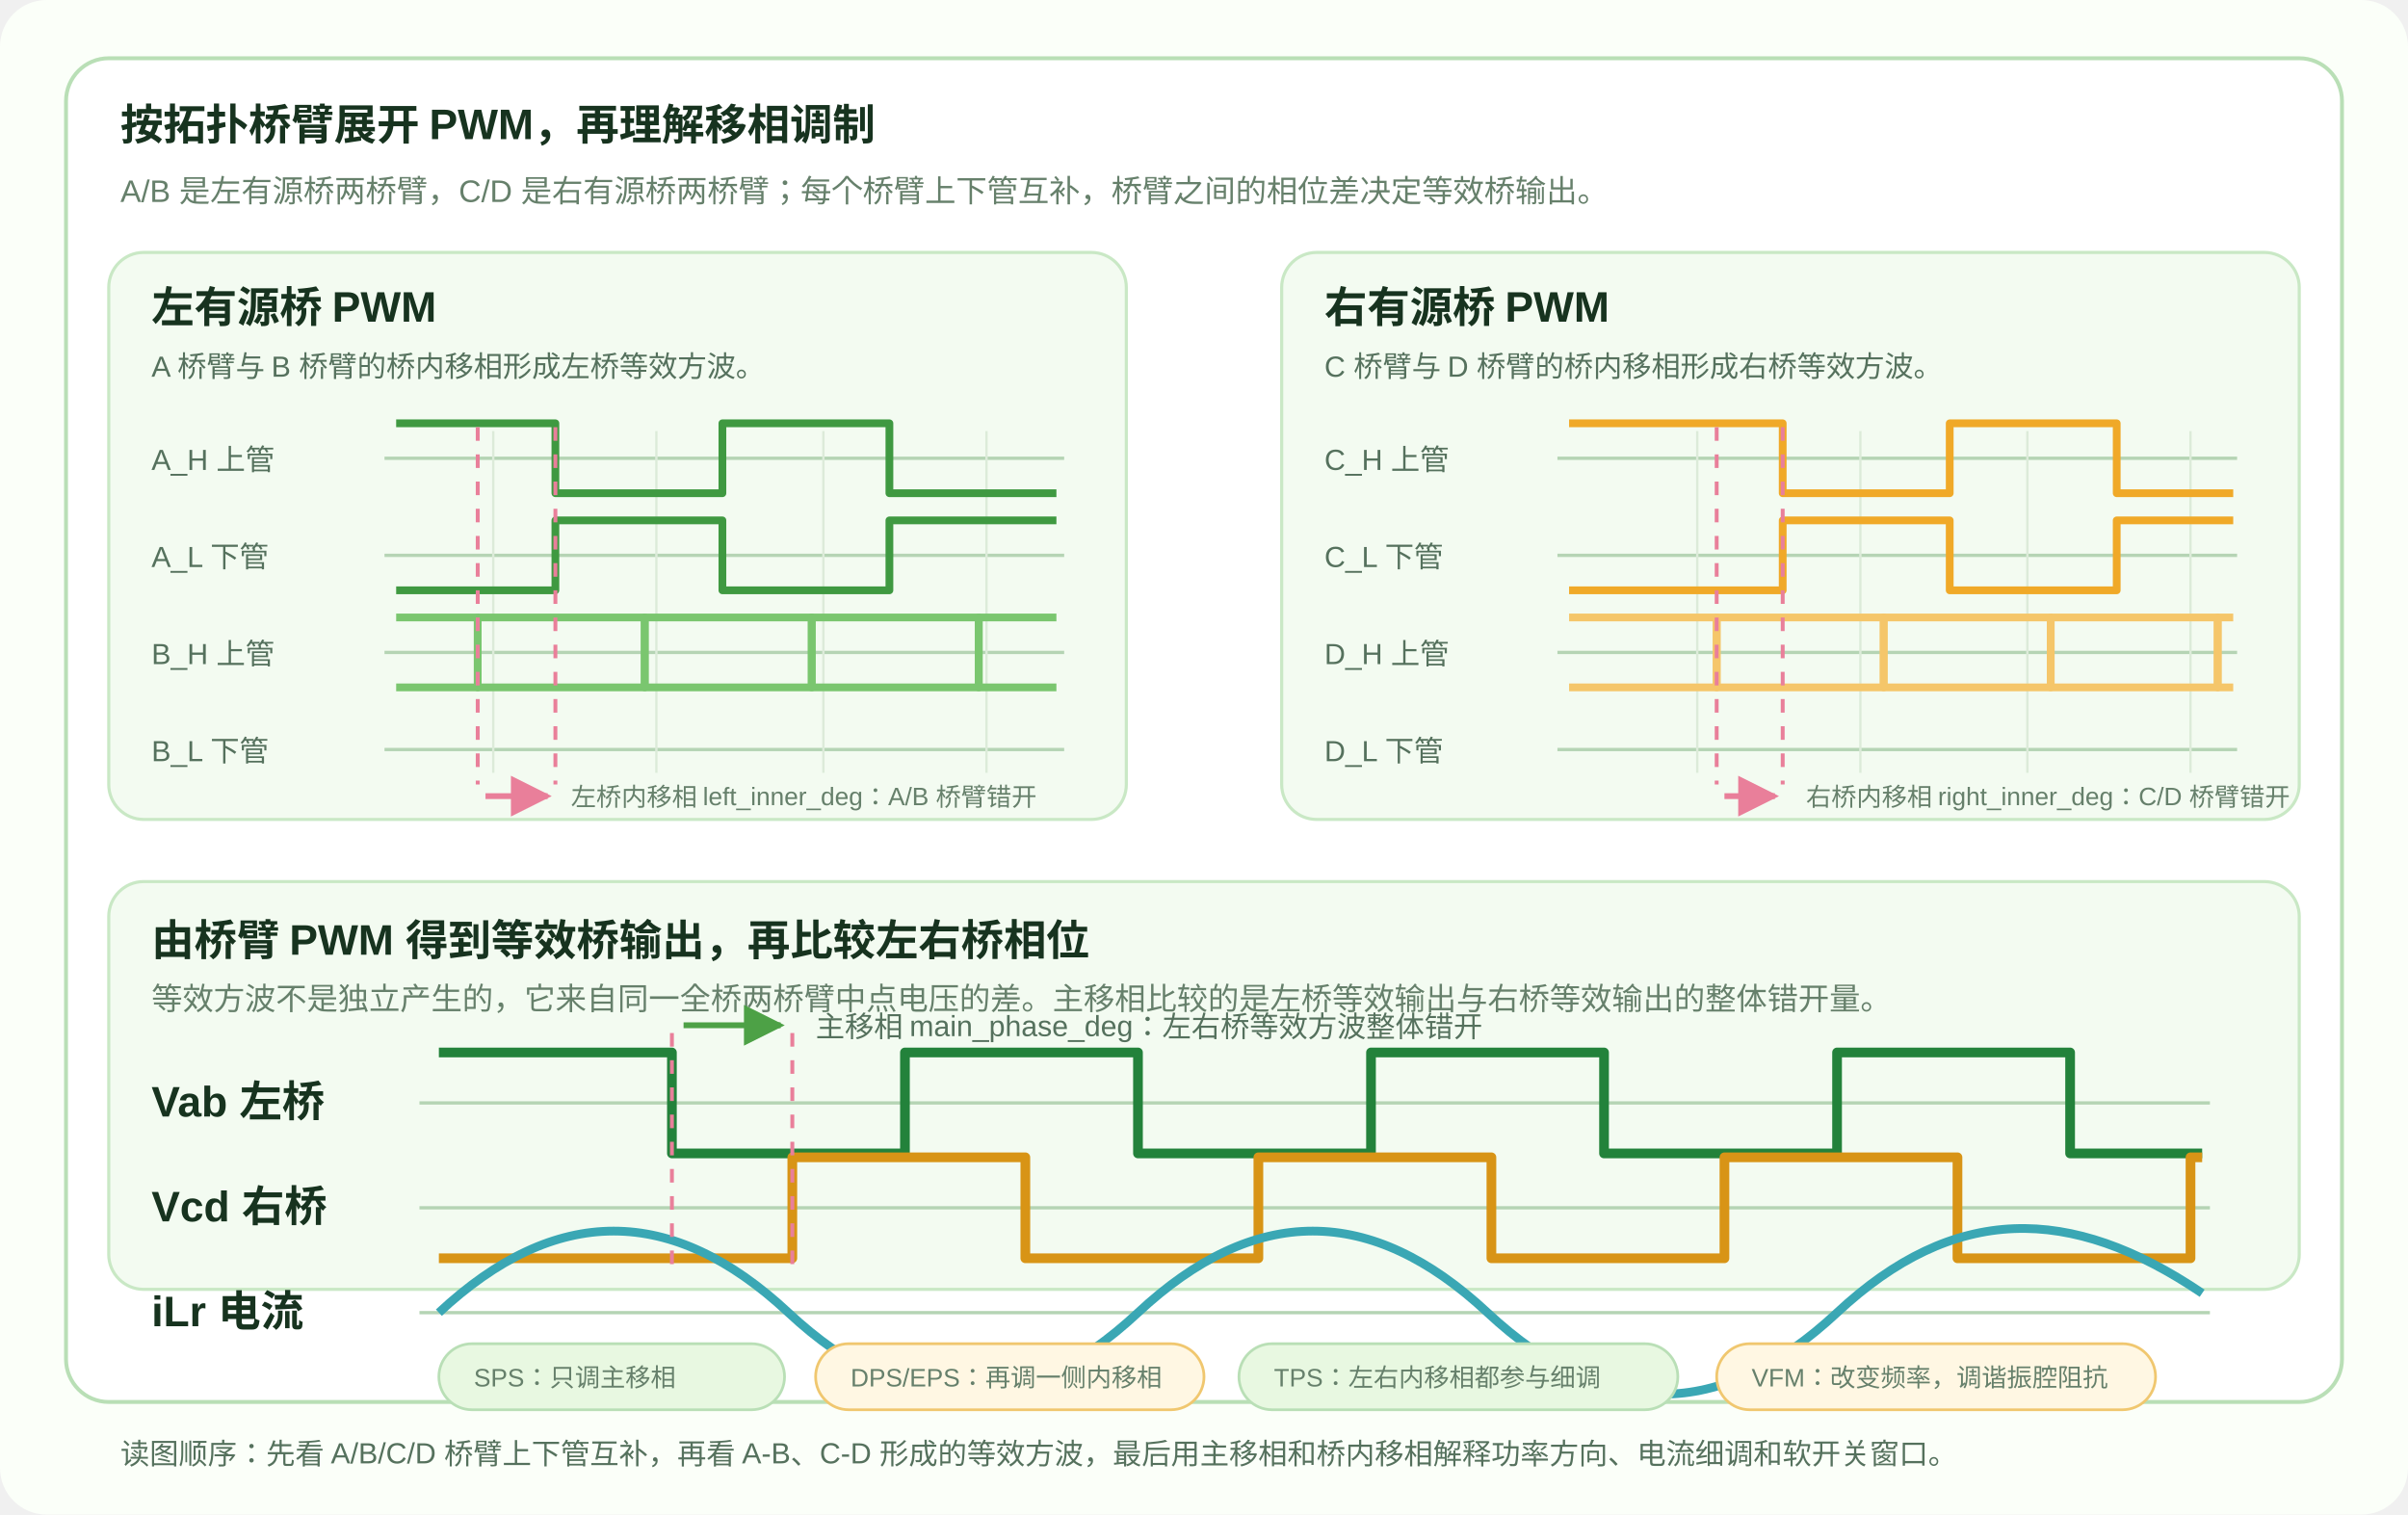
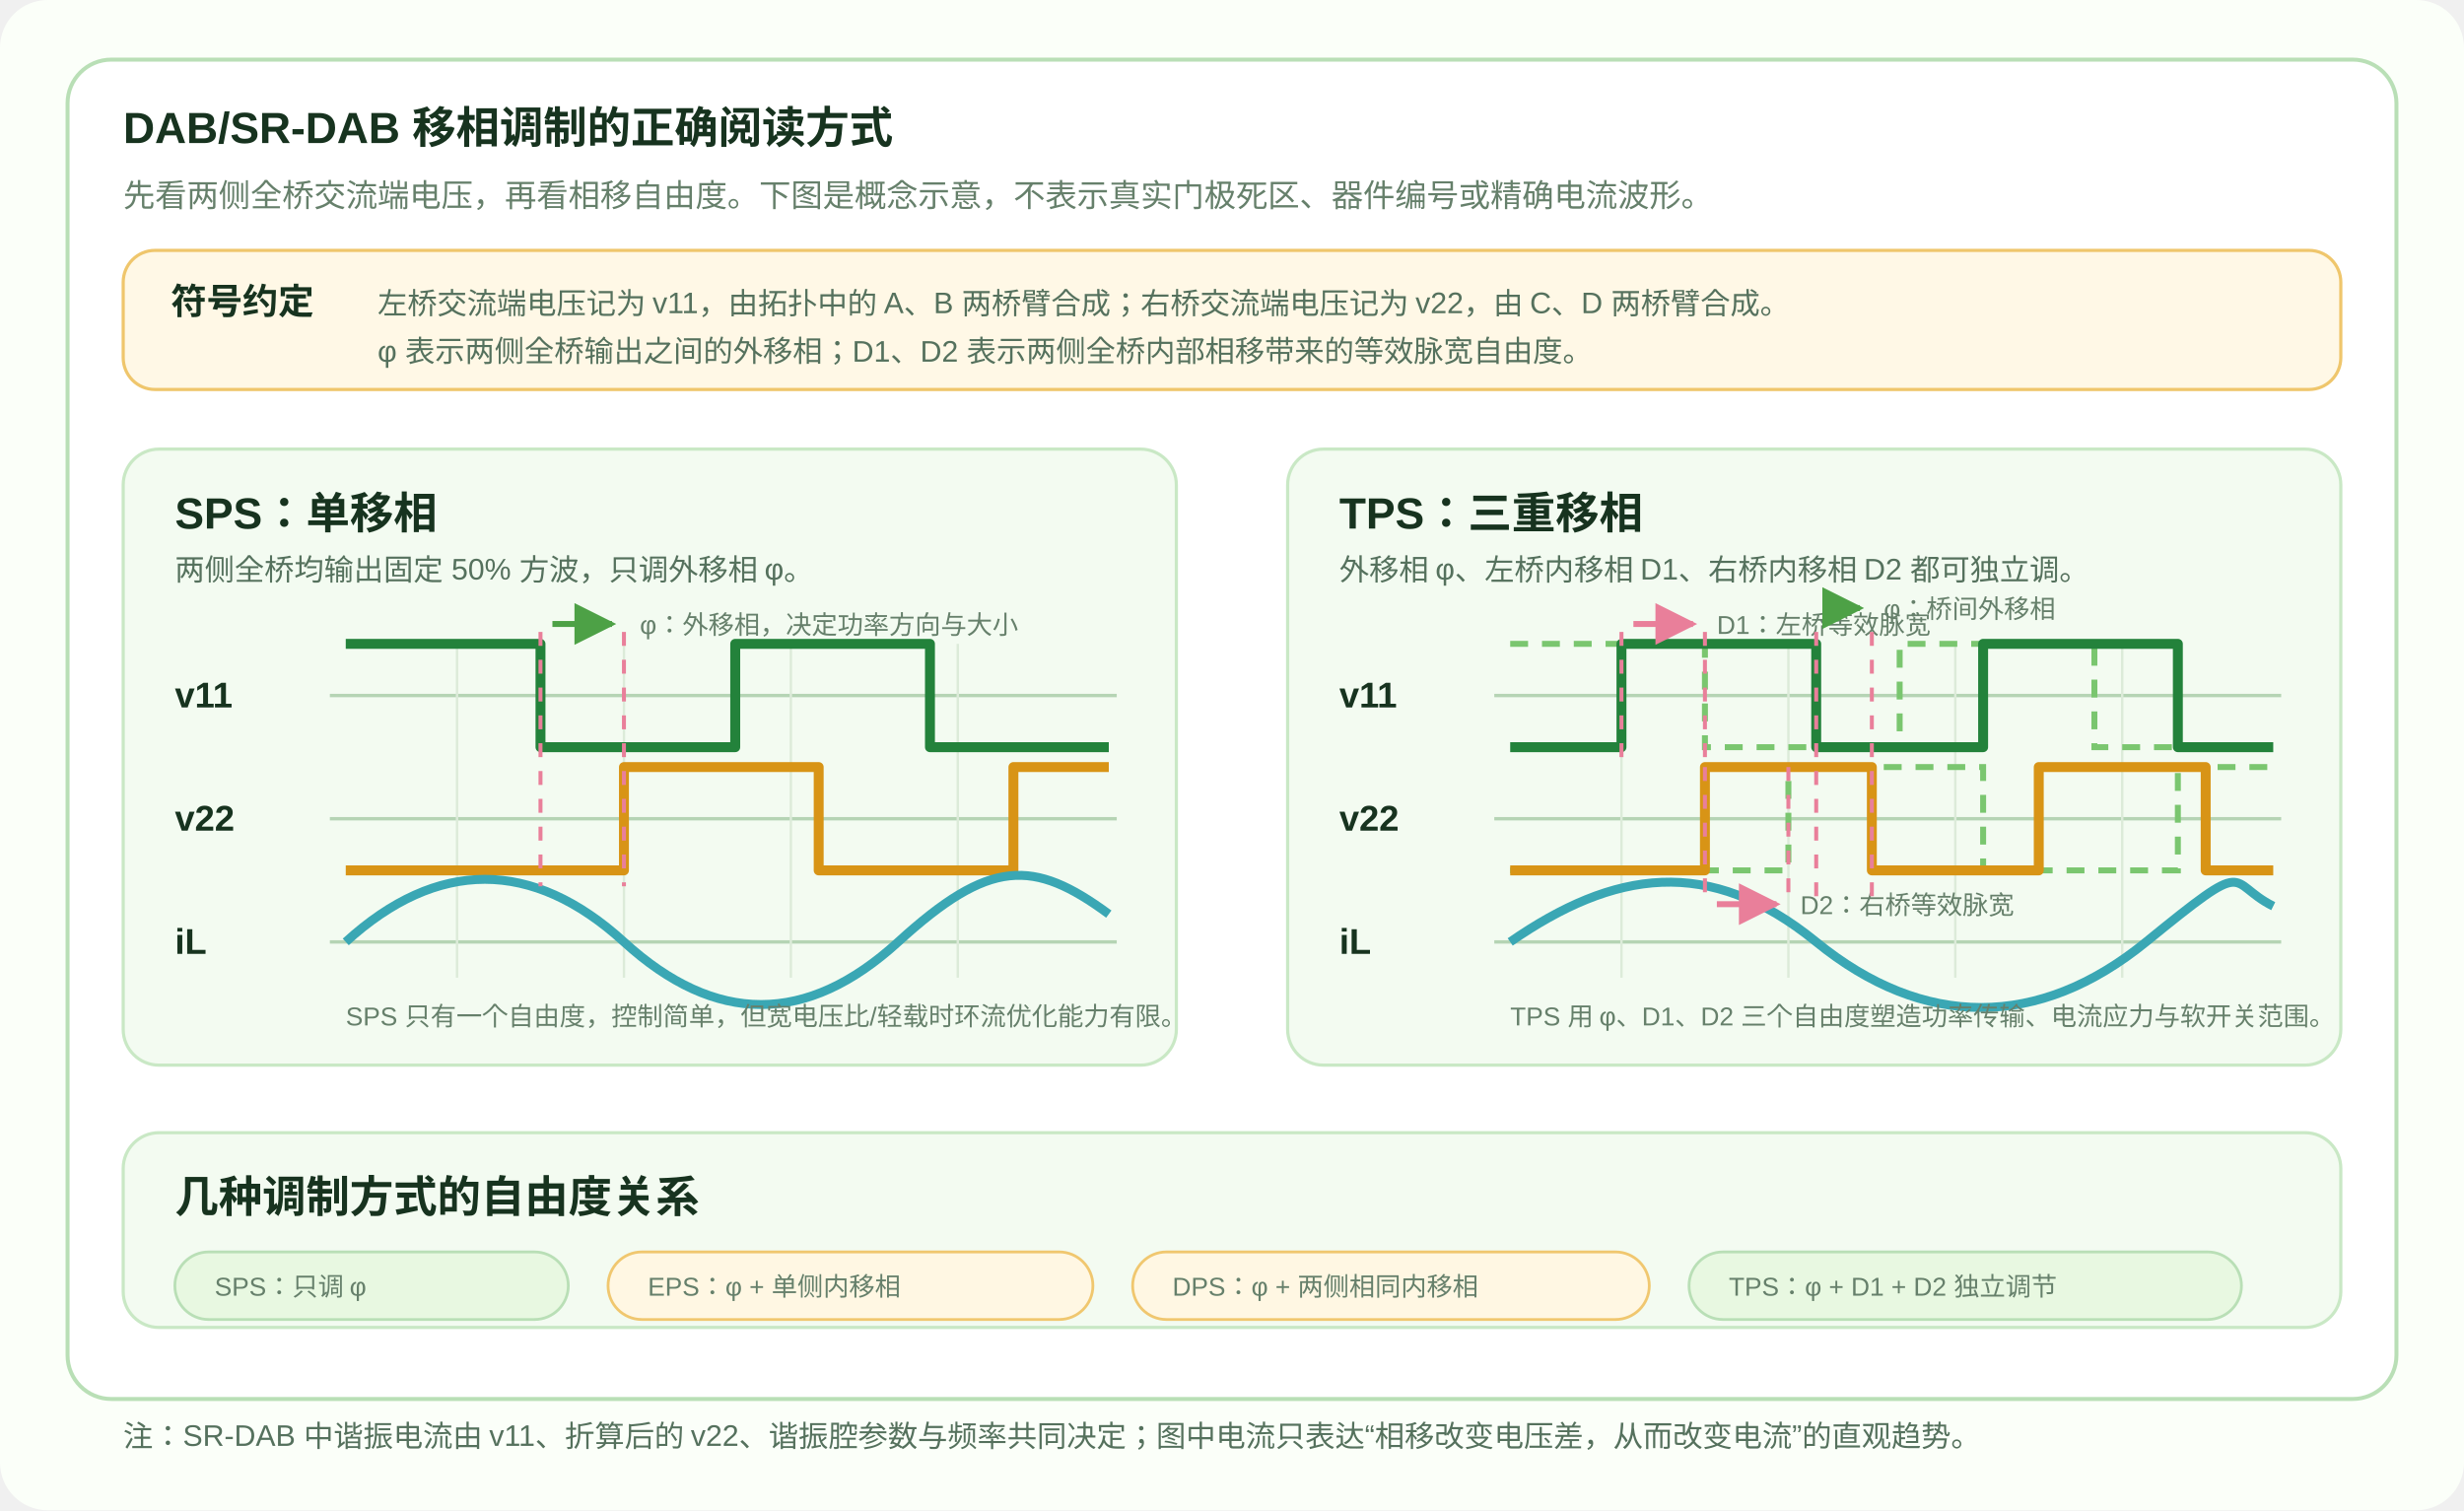
- <svg xmlns="http://www.w3.org/2000/svg" viewBox="0 0 1240 780" role="img" aria-labelledby="title desc">
+ <svg xmlns="http://www.w3.org/2000/svg" viewBox="0 0 1240 760" role="img" aria-labelledby="title desc">
  <defs>
    <marker id="arrow-green" viewBox="0 0 10 10" refX="9" refY="5" markerWidth="7" markerHeight="7" orient="auto">
      <path d="M0 0 L10 5 L0 10Z" fill="#4da146" />
    </marker>
    <marker id="arrow-rose" viewBox="0 0 10 10" refX="9" refY="5" markerWidth="7" markerHeight="7" orient="auto">
      <path d="M0 0 L10 5 L0 10Z" fill="#e97f9a" />
    </marker>
    <style>
      .bg{fill:#fbfff9}
      .box{fill:#fff;stroke:#b9dfb6;stroke-width:2}
      .soft{fill:#f3fbf1;stroke:#c9e8c5;stroke-width:1.6}
+       .warn{fill:#fff8e6;stroke:#efc66c;stroke-width:1.6}
      .axis{stroke:#b5d4b4;stroke-width:1.7}
      .tick{stroke:#dcebd9;stroke-width:1.2}
-       .wave-a{stroke:#3f9941;stroke-width:4;fill:none;stroke-linejoin:round}
-       .wave-b{stroke:#7ac66f;stroke-width:4;fill:none;stroke-linejoin:round}
-       .wave-c{stroke:#f0a928;stroke-width:4;fill:none;stroke-linejoin:round}
-       .wave-d{stroke:#f5c66a;stroke-width:4;fill:none;stroke-linejoin:round}
-       .wave-l{stroke:#23823b;stroke-width:5;fill:none;stroke-linejoin:round}
-       .wave-r{stroke:#d89416;stroke-width:5;fill:none;stroke-linejoin:round}
+       .primary{stroke:#23823b;stroke-width:5;fill:none;stroke-linejoin:round}
+       .secondary{stroke:#d89416;stroke-width:5;fill:none;stroke-linejoin:round}
      .current{stroke:#3aa7b4;stroke-width:4.5;fill:none}
+       .outline{stroke:#7ac66f;stroke-width:3;fill:none;stroke-dasharray:9 7}
      .label{fill:#17331f;font:800 22px 'Microsoft YaHei',Arial}
+       .title2{fill:#17331f;font:800 18px 'Microsoft YaHei',Arial}
      .sub{fill:#66806b;font:16px 'Microsoft YaHei',Arial}
      .small{fill:#55715d;font:15px 'Microsoft YaHei',Arial}
      .tiny{fill:#66806b;font:13px 'Microsoft YaHei',Arial}
      .mark{stroke:#e97f9a;stroke-width:2;stroke-dasharray:7 7}
      .guide{stroke:#4da146;stroke-width:3;marker-end:url(#arrow-green)}
      .guide-rose{stroke:#e97f9a;stroke-width:3;marker-end:url(#arrow-rose)}
      .tag{fill:#e8f8e1;stroke:#b9dfb6;stroke-width:1.4}
      .tag2{fill:#fff7e3;stroke:#f0c76f;stroke-width:1.4}
    </style>
  </defs>
-   <rect class="bg" width="1240" height="780" rx="24" />
-   <rect class="box" x="34" y="30" width="1172" height="692" rx="22" />
-   <text class="label" x="62" y="72">按拓扑桥臂展开 PWM，再理解移相调制</text>
-   <text class="sub" x="62" y="104">A/B 是左有源桥两桥臂，C/D 是右有源桥两桥臂；每个桥臂上下管互补，桥臂之间的相位差决定等效桥输出。</text>
-   <rect class="soft" x="56" y="130" width="524" height="292" rx="18" />
-   <rect class="soft" x="660" y="130" width="524" height="292" rx="18" />
-   <text class="label" x="78" y="166">左有源桥 PWM</text>
-   <text class="label" x="682" y="166">右有源桥 PWM</text>
-   <text class="small" x="78" y="194">A 桥臂与 B 桥臂的桥内移相形成左桥等效方波。</text>
-   <text class="small" x="682" y="194">C 桥臂与 D 桥臂的桥内移相形成右桥等效方波。</text>
-   <g id="grid-left">
-     <line class="axis" x1="198" y1="236" x2="548" y2="236" />
-     <line class="axis" x1="198" y1="286" x2="548" y2="286" />
-     <line class="axis" x1="198" y1="336" x2="548" y2="336" />
-     <line class="axis" x1="198" y1="386" x2="548" y2="386" />
-     <line class="tick" x1="254" y1="222" x2="254" y2="398" />
-     <line class="tick" x1="338" y1="222" x2="338" y2="398" />
-     <line class="tick" x1="424" y1="222" x2="424" y2="398" />
-     <line class="tick" x1="508" y1="222" x2="508" y2="398" />
+   <rect class="bg" width="1240" height="760" rx="24" />
+   <rect class="box" x="34" y="30" width="1172" height="674" rx="22" />
+   <text class="label" x="62" y="72">DAB/SR-DAB 移相调制的正确阅读方式</text>
+   <text class="sub" x="62" y="104">先看两侧全桥交流端电压，再看相移自由度。下图是概念示意，不表示真实门极死区、器件编号或精确电流波形。</text>
+   <rect class="warn" x="62" y="126" width="1116" height="70" rx="16" />
+   <text class="title2" x="86" y="158">符号约定</text>
+   <text class="small" x="190" y="158">左桥交流端电压记为 v11，由拓扑中的 A、B 两桥臂合成；右桥交流端电压记为 v22，由 C、D 两桥臂合成。</text>
+   <text class="small" x="190" y="182">φ 表示两侧全桥输出之间的外移相；D1、D2 表示两侧全桥内部相移带来的等效脉宽自由度。</text>
+   <rect class="soft" x="62" y="226" width="530" height="310" rx="18" />
+   <rect class="soft" x="648" y="226" width="530" height="310" rx="18" />
+   <text class="label" x="88" y="266">SPS：单移相</text>
+   <text class="label" x="674" y="266">TPS：三重移相</text>
+   <text class="small" x="88" y="292">两侧全桥均输出固定 50% 方波，只调外移相 φ。</text>
+   <text class="small" x="674" y="292">外移相 φ、左桥内移相 D1、右桥内移相 D2 都可独立调。</text>
+   <g id="sps">
+     <line class="axis" x1="166" y1="350" x2="562" y2="350" />
+     <line class="axis" x1="166" y1="412" x2="562" y2="412" />
+     <line class="axis" x1="166" y1="474" x2="562" y2="474" />
+     <line class="tick" x1="230" y1="324" x2="230" y2="492" />
+     <line class="tick" x1="314" y1="324" x2="314" y2="492" />
+     <line class="tick" x1="398" y1="324" x2="398" y2="492" />
+     <line class="tick" x1="482" y1="324" x2="482" y2="492" />
+     <text class="title2" x="88" y="356">v11</text>
+     <text class="title2" x="88" y="418">v22</text>
+     <text class="title2" x="88" y="480">iL</text>
+     <path class="primary" d="M174 324 H272 V376 H370 V324 H468 V376 H558" />
+     <path class="secondary" d="M174 438 H314 V386 H412 V438 H510 V386 H558" />
+     <path class="current" d="M174 474 C220 432 268 432 314 474 S406 516 452 474 S520 432 558 460" />
+     <line class="mark" x1="272" y1="318" x2="272" y2="446" />
+     <line class="mark" x1="314" y1="318" x2="314" y2="446" />
+     <line class="guide" x1="278" y1="314" x2="308" y2="314" />
+     <text class="tiny" x="322" y="319">φ：外移相，决定功率方向与大小</text>
+     <text class="tiny" x="174" y="516">SPS 只有一个自由度，控制简单，但宽电压比/轻载时环流优化能力有限。</text>
  </g>
-   <text class="small" x="78" y="242">A_H 上管</text>
-   <text class="small" x="78" y="292">A_L 下管</text>
-   <text class="small" x="78" y="342">B_H 上管</text>
-   <text class="small" x="78" y="392">B_L 下管</text>
-   <path class="wave-a" d="M204 218 H286 V254 H372 V218 H458 V254 H544" />
-   <path class="wave-a" d="M204 304 H286 V268 H372 V304 H458 V268 H544" />
-   <path class="wave-b" d="M204 354 H246 V318 H332 V354 H418 V318 H504 V354 H544" />
-   <path class="wave-b" d="M204 318 H246 V354 H332 V318 H418 V354 H504 V318 H544" />
-   <g id="grid-right">
-     <line class="axis" x1="802" y1="236" x2="1152" y2="236" />
-     <line class="axis" x1="802" y1="286" x2="1152" y2="286" />
-     <line class="axis" x1="802" y1="336" x2="1152" y2="336" />
-     <line class="axis" x1="802" y1="386" x2="1152" y2="386" />
-     <line class="tick" x1="874" y1="222" x2="874" y2="398" />
-     <line class="tick" x1="958" y1="222" x2="958" y2="398" />
-     <line class="tick" x1="1044" y1="222" x2="1044" y2="398" />
-     <line class="tick" x1="1128" y1="222" x2="1128" y2="398" />
+   <g id="tps">
+     <line class="axis" x1="752" y1="350" x2="1148" y2="350" />
+     <line class="axis" x1="752" y1="412" x2="1148" y2="412" />
+     <line class="axis" x1="752" y1="474" x2="1148" y2="474" />
+     <line class="tick" x1="816" y1="324" x2="816" y2="492" />
+     <line class="tick" x1="900" y1="324" x2="900" y2="492" />
+     <line class="tick" x1="984" y1="324" x2="984" y2="492" />
+     <line class="tick" x1="1068" y1="324" x2="1068" y2="492" />
+     <text class="title2" x="674" y="356">v11</text>
+     <text class="title2" x="674" y="418">v22</text>
+     <text class="title2" x="674" y="480">iL</text>
+     <path class="outline" d="M760 324 H858 V376 H956 V324 H1054 V376 H1144" />
+     <path class="primary" d="M760 376 H816 V324 H914 V376 H998 V324 H1096 V376 H1144" />
+     <path class="outline" d="M760 438 H900 V386 H998 V438 H1096 V386 H1144" />
+     <path class="secondary" d="M760 438 H858 V386 H942 V438 H1026 V386 H1110 V438 H1144" />
+     <path class="current" d="M760 474 C812 438 860 430 914 474 S1026 518 1080 474 S1120 444 1144 456" />
+     <line class="mark" x1="816" y1="318" x2="816" y2="386" />
+     <line class="mark" x1="858" y1="318" x2="858" y2="386" />
+     <line class="guide-rose" x1="822" y1="314" x2="852" y2="314" />
+     <text class="tiny" x="864" y="319">D1：左桥等效脉宽</text>
+     <line class="mark" x1="858" y1="386" x2="858" y2="452" />
+     <line class="mark" x1="900" y1="386" x2="900" y2="452" />
+     <line class="guide-rose" x1="864" y1="455" x2="894" y2="455" />
+     <text class="tiny" x="906" y="460">D2：右桥等效脉宽</text>
+     <line class="mark" x1="914" y1="318" x2="914" y2="452" />
+     <line class="mark" x1="942" y1="318" x2="942" y2="452" />
+     <line class="guide" x1="920" y1="306" x2="936" y2="306" />
+     <text class="tiny" x="948" y="311">φ：桥间外移相</text>
+     <text class="tiny" x="760" y="516">TPS 用 φ、D1、D2 三个自由度塑造功率传输、电流应力与软开关范围。</text>
  </g>
-   <text class="small" x="682" y="242">C_H 上管</text>
-   <text class="small" x="682" y="292">C_L 下管</text>
-   <text class="small" x="682" y="342">D_H 上管</text>
-   <text class="small" x="682" y="392">D_L 下管</text>
-   <path class="wave-c" d="M808 218 H918 V254 H1004 V218 H1090 V254 H1150" />
-   <path class="wave-c" d="M808 304 H918 V268 H1004 V304 H1090 V268 H1150" />
-   <path class="wave-d" d="M808 354 H884 V318 H970 V354 H1056 V318 H1142 V354 H1150" />
-   <path class="wave-d" d="M808 318 H884 V354 H970 V318 H1056 V354 H1142 V318 H1150" />
-   <line class="mark" x1="286" y1="220" x2="286" y2="404" />
-   <line class="mark" x1="246" y1="220" x2="246" y2="404" />
-   <line class="guide-rose" x1="250" y1="410" x2="282" y2="410" />
-   <text class="tiny" x="294" y="415">左桥内移相 left_inner_deg：A/B 桥臂错开</text>
-   <line class="mark" x1="918" y1="220" x2="918" y2="404" />
-   <line class="mark" x1="884" y1="220" x2="884" y2="404" />
-   <line class="guide-rose" x1="888" y1="410" x2="914" y2="410" />
-   <text class="tiny" x="930" y="415">右桥内移相 right_inner_deg：C/D 桥臂错开</text>
-   <rect class="soft" x="56" y="454" width="1128" height="210" rx="18" />
-   <text class="label" x="78" y="492">由桥臂 PWM 得到等效桥输出，再比较左右桥相位</text>
-   <text class="sub" x="78" y="520">等效方波不是独立产生的，它来自同一全桥两桥臂中点电压的差。主移相比较的是左桥等效输出与右桥等效输出的整体错开量。</text>
-   <line class="axis" x1="216" y1="568" x2="1138" y2="568" />
-   <line class="axis" x1="216" y1="622" x2="1138" y2="622" />
-   <line class="axis" x1="216" y1="676" x2="1138" y2="676" />
-   <text class="label" x="78" y="575">Vab 左桥</text>
-   <text class="label" x="78" y="629">Vcd 右桥</text>
-   <text class="label" x="78" y="683">iLr 电流</text>
-   <path class="wave-l" d="M226 542 H346 V594 H466 V542 H586 V594 H706 V542 H826 V594 H946 V542 H1066 V594 H1134" />
-   <path class="wave-r" d="M226 648 H408 V596 H528 V648 H648 V596 H768 V648 H888 V596 H1008 V648 H1128 V596 H1134" />
-   <path class="current" d="M226 676 C286 620 346 620 406 676 S526 732 586 676 S706 620 766 676 S886 732 946 676 S1066 620 1134 666" />
-   <line class="mark" x1="346" y1="532" x2="346" y2="654" />
-   <line class="mark" x1="408" y1="532" x2="408" y2="654" />
-   <line class="guide" x1="352" y1="528" x2="402" y2="528" />
-   <text class="small" x="420" y="534">主移相 main_phase_deg：左右桥等效方波整体错开</text>
-   <rect class="tag" x="226" y="692" width="178" height="34" rx="17" />
-   <text class="tiny" x="244" y="714">SPS：只调主移相</text>
-   <rect class="tag2" x="420" y="692" width="200" height="34" rx="17" />
-   <text class="tiny" x="438" y="714">DPS/EPS：再调一侧内移相</text>
-   <rect class="tag" x="638" y="692" width="226" height="34" rx="17" />
-   <text class="tiny" x="656" y="714">TPS：左右内移相都参与细调</text>
-   <rect class="tag2" x="884" y="692" width="226" height="34" rx="17" />
-   <text class="tiny" x="902" y="714">VFM：改变频率，调谐振腔阻抗</text>
-   <text class="small" x="62" y="754">读图顺序：先看 A/B/C/D 桥臂上下管互补，再看 A-B、C-D 形成的等效方波，最后用主移相和桥内移相解释功率方向、电流细调和软开关窗口。</text>
+   <rect class="soft" x="62" y="570" width="1116" height="98" rx="18" />
+   <text class="label" x="88" y="610">几种调制方式的自由度关系</text>
+   <rect class="tag" x="88" y="630" width="198" height="34" rx="17" />
+   <text class="tiny" x="108" y="652">SPS：只调 φ</text>
+   <rect class="tag2" x="306" y="630" width="244" height="34" rx="17" />
+   <text class="tiny" x="326" y="652">EPS：φ + 单侧内移相</text>
+   <rect class="tag2" x="570" y="630" width="260" height="34" rx="17" />
+   <text class="tiny" x="590" y="652">DPS：φ + 两侧相同内移相</text>
+   <rect class="tag" x="850" y="630" width="278" height="34" rx="17" />
+   <text class="tiny" x="870" y="652">TPS：φ + D1 + D2 独立调节</text>
+   <text class="small" x="62" y="728">注：SR-DAB 中谐振电流由 v11、折算后的 v22、谐振腔参数与频率共同决定；图中电流只表达“相移改变电压差，从而改变电流”的直观趋势。</text>
</svg>
